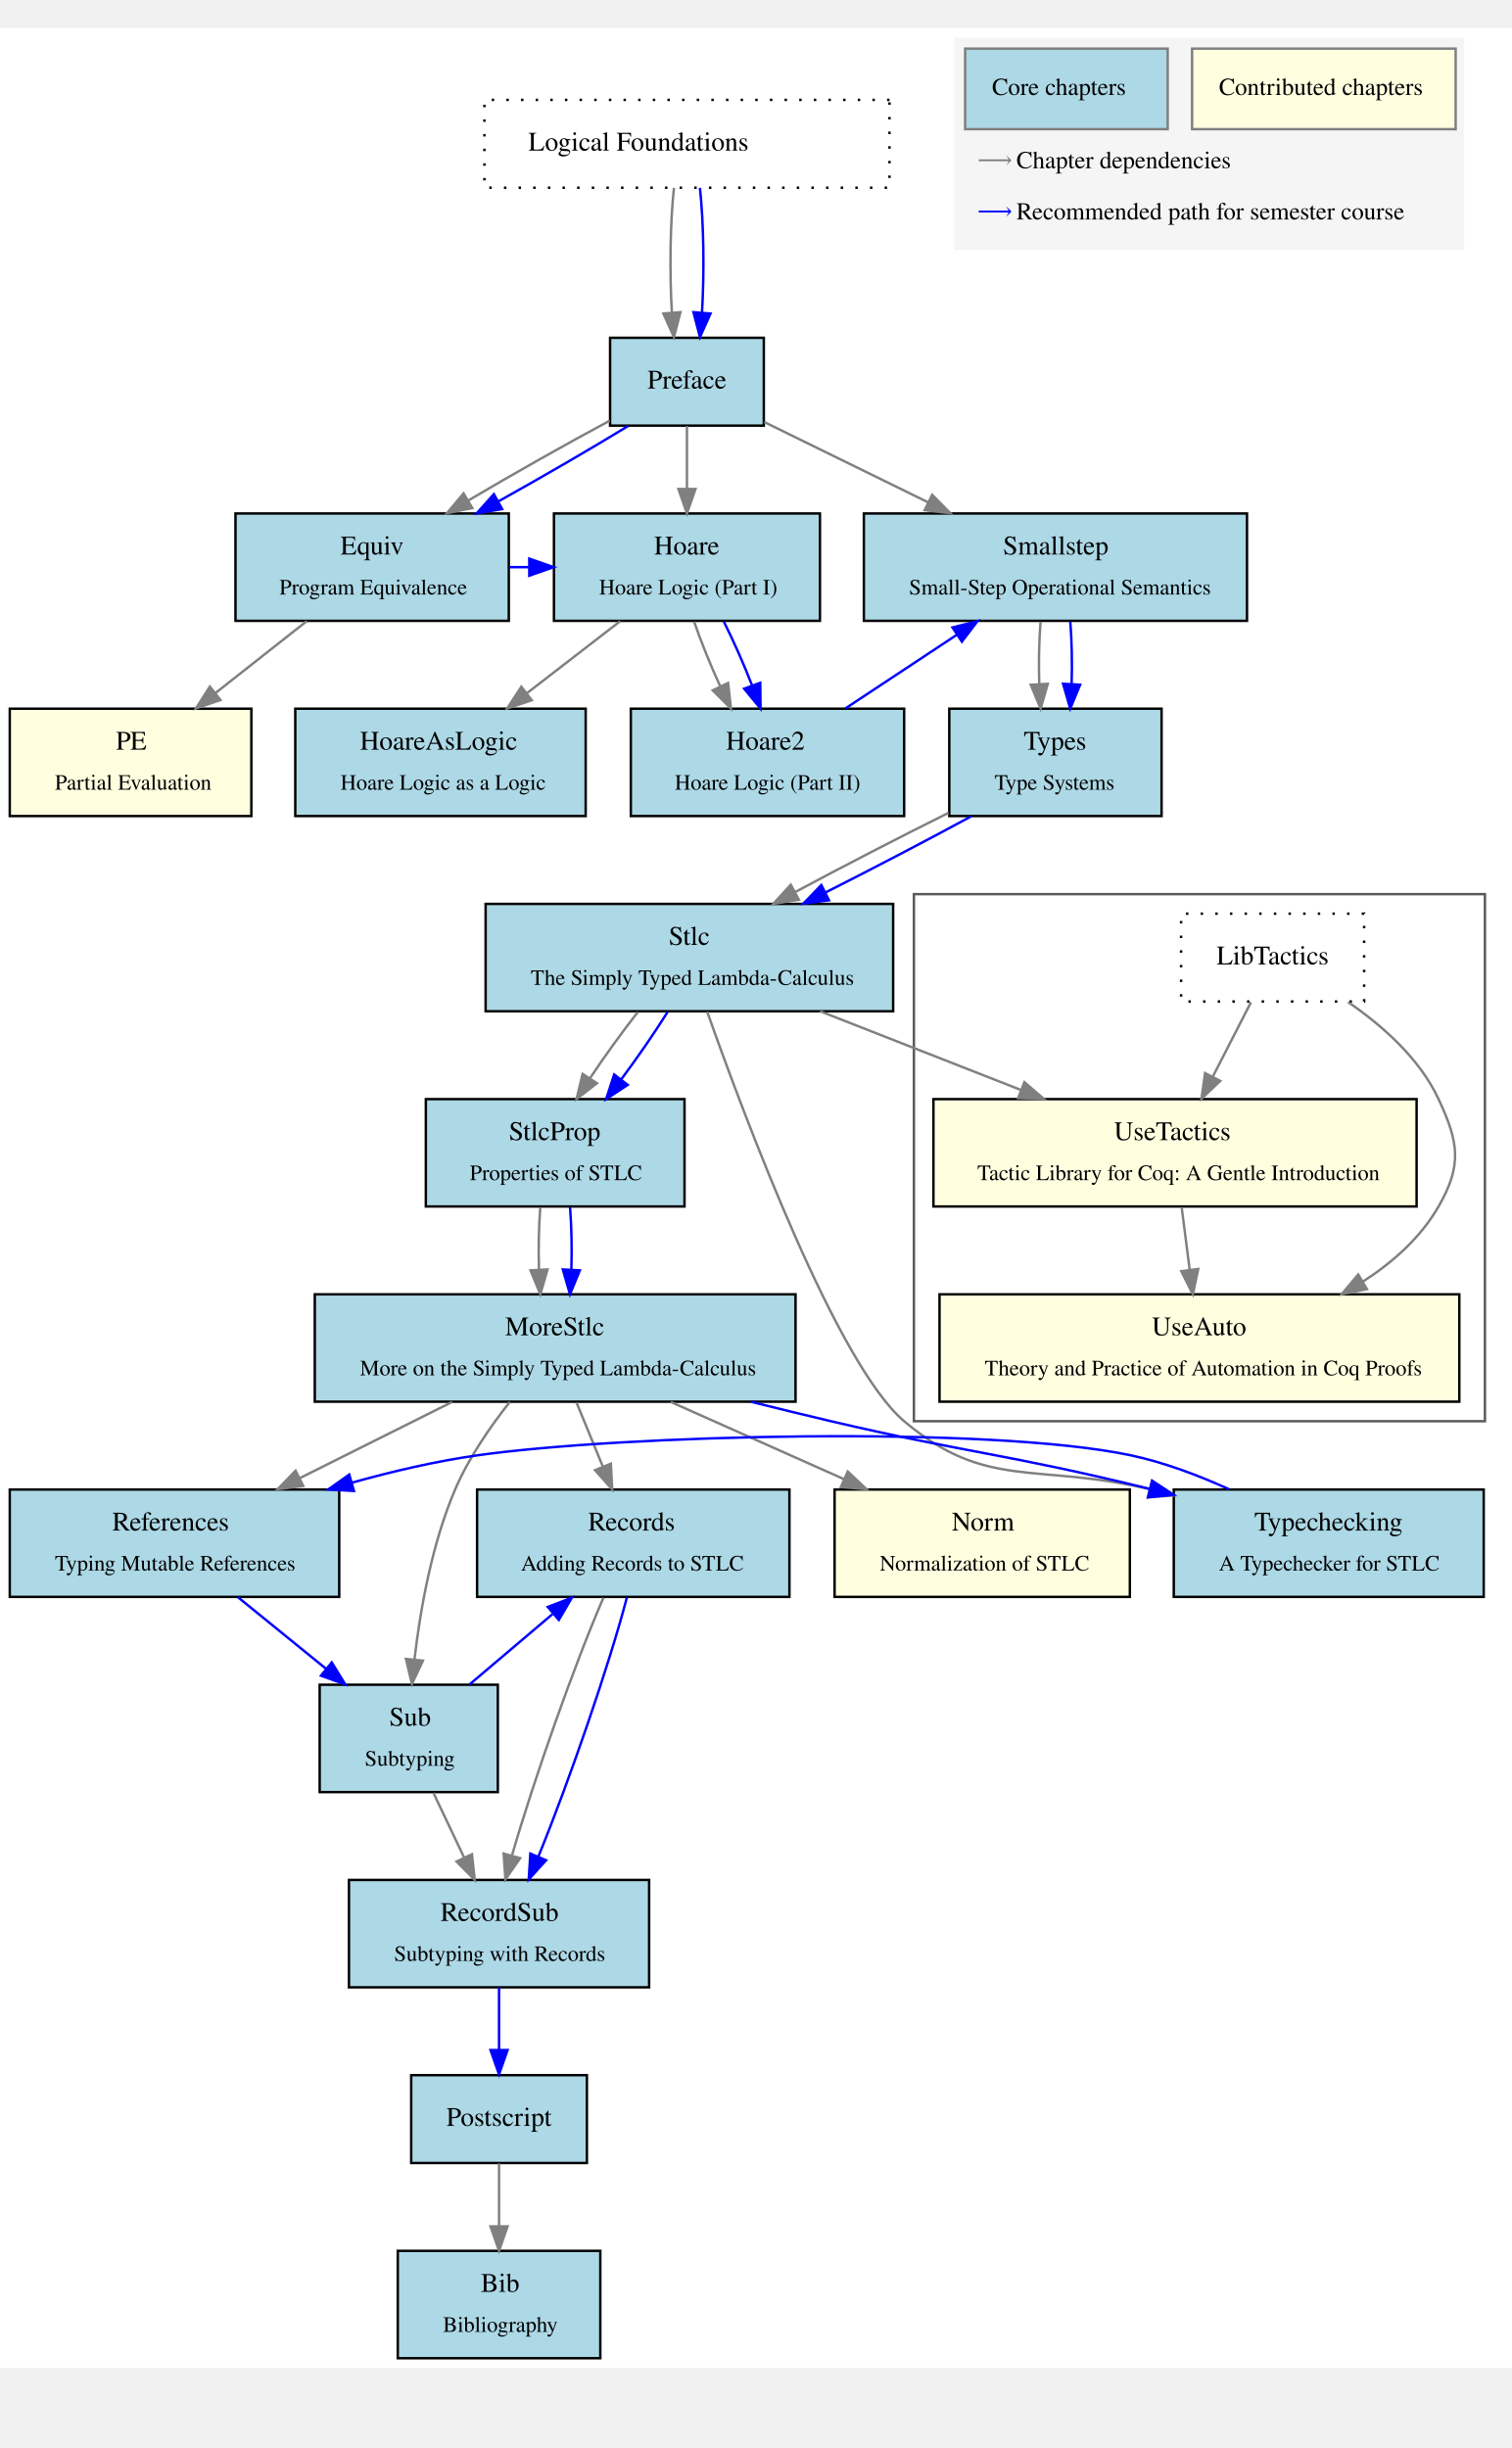
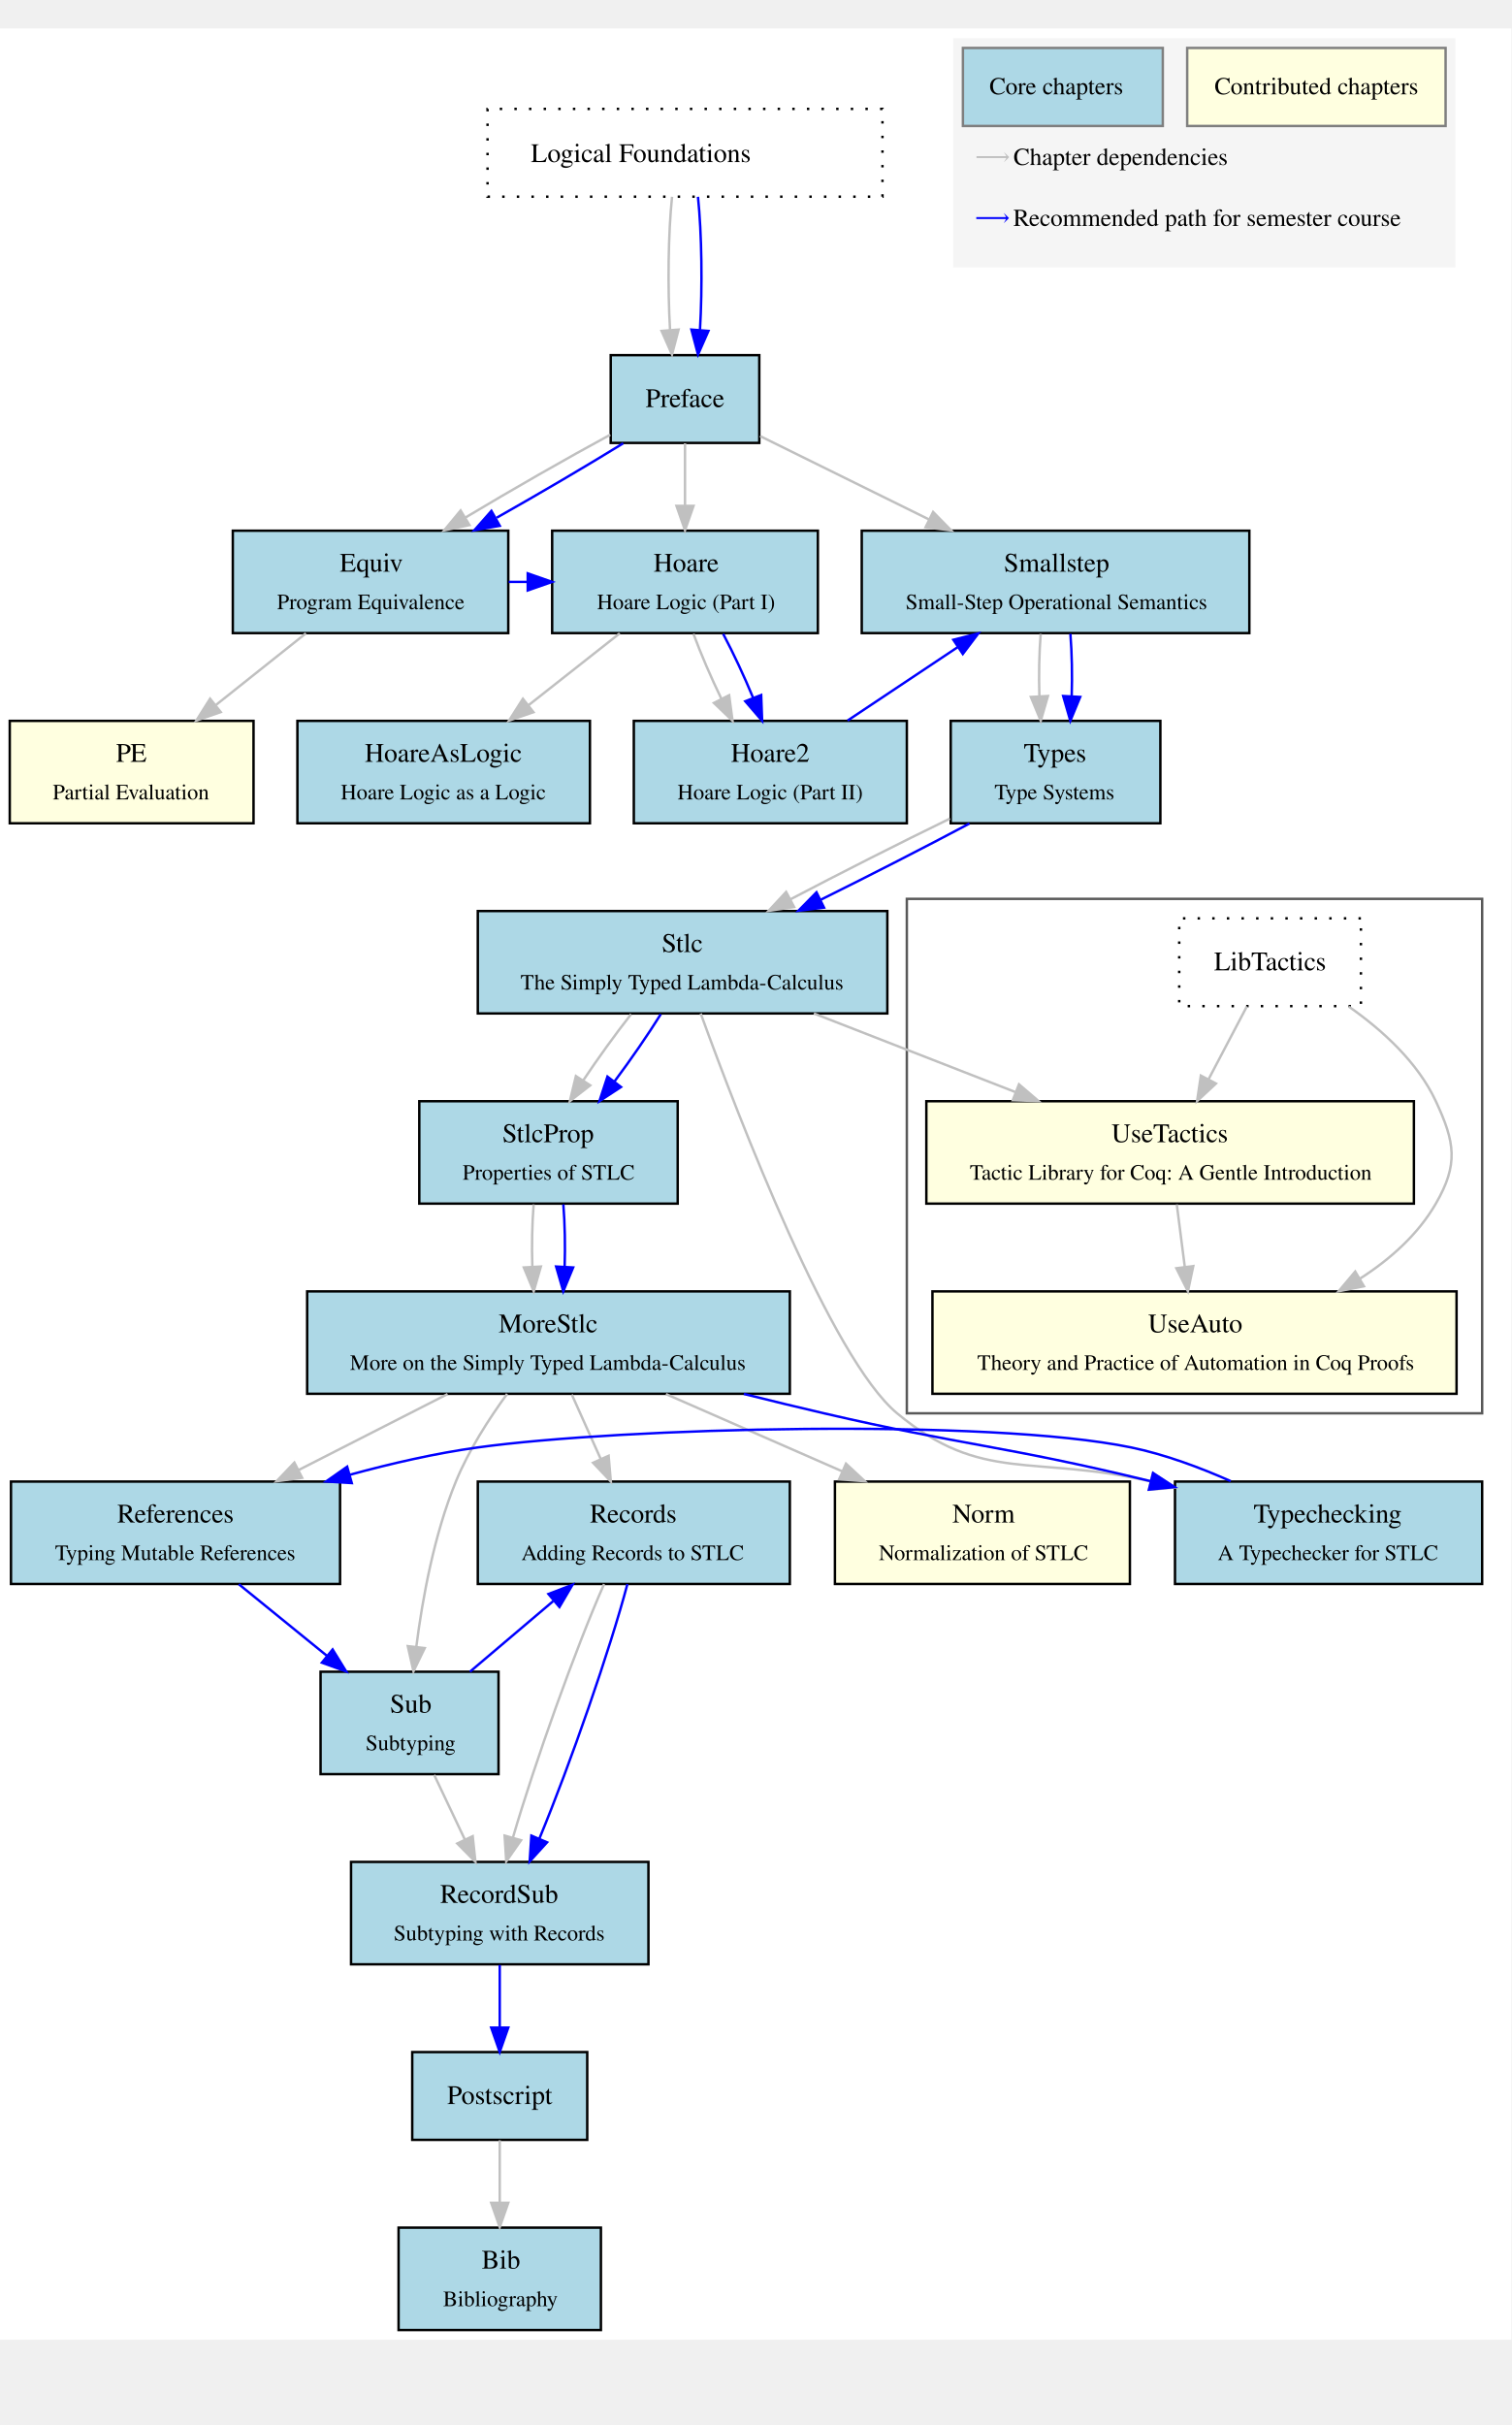
- <svg xmlns="http://www.w3.org/2000/svg" xmlns:xlink="http://www.w3.org/1999/xlink" width="576pt" height="933pt" viewBox="0.00 21.60 576.00 911.82">
-   <g id="graph0" class="graph deps" transform="scale(0.93 0.93) rotate(0) translate(4 978.27)">
-     <polygon fill="white" stroke="transparent" points="-4,4 -4,-955 616.5,-955 616.5,4 -4,4" />
+ <svg xmlns="http://www.w3.org/2000/svg" xmlns:xlink="http://www.w3.org/1999/xlink" width="576pt" height="924pt" viewBox="0.00 21.60 576.00 902.32">
+   <g id="graph0" class="graph deps" transform="scale(.929 .929) rotate(0) translate(4 967.25)">
+     <polygon fill="#ffffff" stroke="transparent" points="-4,4 -4,-944 616,-944 616,4 -4,4" />
    <g id="clust1" class="cluster deps">
-       <polygon fill="none" stroke="#595959" points="370.5,-384 370.5,-600 604.5,-600 604.5,-384 370.5,-384" />
+       <polygon fill="none" stroke="#595959" points="368,-376 368,-587 604,-587 604,-376 368,-376" />
    </g>
    <g id="node1" class="node">
      <g id="a_node1">
        <a xlink:title="Go to chapter" target="_top">
-           <polygon fill="none" stroke="black" stroke-dasharray="1,5" points="360.5,-925.5 194.5,-925.5 194.5,-889.5 360.5,-889.5 360.5,-925.5" />
-           <text text-anchor="start" x="212.5" y="-904.7" font-family="Times,serif" font-size="11.00">     Logical Foundations        </text>
+           <polygon fill="none" stroke="#000000" stroke-dasharray="1,5" points="358,-911 196,-911 196,-875 358,-875 358,-911" />
+           <text text-anchor="start" x="213.755" y="-889.2" font-family="Times,serif" font-size="11.00" fill="#000000">     Logical Foundations        </text>
        </a>
      </g>
    </g>
    <g id="node3" class="node">
      <g id="a_node3">
        <a xlink:href="Preface.html" xlink:title="Go to chapter" target="_top">
-           <polygon fill="lightblue" stroke="black" points="309,-828 246,-828 246,-792 309,-792 309,-828" />
-           <text text-anchor="middle" x="277.5" y="-807.2" font-family="Times,serif" font-size="11.00">Preface</text>
+           <polygon fill="#add8e6" stroke="#000000" points="307.473,-810 246.527,-810 246.527,-774 307.473,-774 307.473,-810" />
+           <text text-anchor="middle" x="277" y="-788.7" font-family="Times,serif" font-size="11.00" fill="#000000">Preface</text>
        </a>
      </g>
    </g>
    <g id="edge22" class="edge">
-       <path fill="none" stroke="gray" d="M272.18,-889.43C270.62,-875.26 270.34,-854.83 271.33,-838.38" />
-       <polygon fill="gray" stroke="gray" points="274.83,-838.5 272.17,-828.25 267.85,-837.93 274.83,-838.5" />
+       <path fill="none" stroke="#c0c0c0" d="M271.684,-874.943C270.106,-859.813 269.83,-837.945 270.857,-820.461" />
+       <polygon fill="#c0c0c0" stroke="#c0c0c0" points="274.366,-820.486 271.665,-810.241 267.388,-819.934 274.366,-820.486" />
    </g>
    <g id="edge24" class="edge">
-       <path fill="none" stroke="blue" d="M282.82,-889.43C284.38,-875.26 284.66,-854.83 283.67,-838.38" />
-       <polygon fill="blue" stroke="blue" points="287.15,-837.93 282.83,-828.25 280.17,-838.5 287.15,-837.93" />
+       <path fill="none" stroke="#0000ff" d="M282.316,-874.943C283.894,-859.813 284.17,-837.945 283.143,-820.461" />
+       <polygon fill="#0000ff" stroke="#0000ff" points="286.612,-819.934 282.335,-810.241 279.634,-820.486 286.612,-819.934" />
    </g>
    <g id="node2" class="node">
      <g id="a_node2">
        <a xlink:title="Go to chapter" target="_top">
-           <polygon fill="WhiteSmoke" stroke="transparent" points="596,-951 387,-951 387,-864 596,-864 596,-951" />
-           <polygon fill="lightblue" stroke="transparent" points="391.5,-913.5 391.5,-946.5 474.5,-946.5 474.5,-913.5 391.5,-913.5" />
-           <polygon fill="none" stroke="#7f7f7f" points="391.5,-913.5 391.5,-946.5 474.5,-946.5 474.5,-913.5 391.5,-913.5" />
-           <text text-anchor="start" x="402.5" y="-927.5" font-family="Times,serif" font-size="10.00"> Core chapters </text>
-           <polygon fill="lightyellow" stroke="transparent" points="484.5,-913.5 484.5,-946.5 592.5,-946.5 592.5,-913.5 484.5,-913.5" />
-           <polygon fill="none" stroke="#7f7f7f" points="484.5,-913.5 484.5,-946.5 592.5,-946.5 592.5,-913.5 484.5,-913.5" />
-           <text text-anchor="start" x="495.5" y="-927.5" font-family="Times,serif" font-size="10.00">Contributed chapters</text>
-           <text text-anchor="start" x="396.5" y="-897.5" font-family="Times,serif" font-size="10.00" fill="gray">⟶</text>
-           <text text-anchor="start" x="412.5" y="-897.5" font-family="Times,serif" font-size="10.00">     Chapter dependencies</text>
-           <text text-anchor="start" x="396.5" y="-876.5" font-family="Times,serif" font-size="10.00" fill="blue">⟶</text>
-           <text text-anchor="start" x="412.5" y="-876.5" font-family="Times,serif" font-size="10.00">     Recommended path for semester course</text>
+           <polygon fill="#f5f5f5" stroke="transparent" points="593,-940 387,-940 387,-846 593,-846 593,-940" />
+           <polygon fill="#add8e6" stroke="transparent" points="391,-904 391,-936 473,-936 473,-904 391,-904" />
+           <polygon fill="none" stroke="#7f7f7f" points="391,-904 391,-936 473,-936 473,-904 391,-904" />
+           <text text-anchor="start" x="401.873" y="-917" font-family="Times,serif" font-size="10.00" fill="#000000"> Core chapters </text>
+           <polygon fill="#ffffe0" stroke="transparent" points="483,-904 483,-936 589,-936 589,-904 483,-904" />
+           <polygon fill="none" stroke="#7f7f7f" points="483,-904 483,-936 589,-936 589,-904 483,-904" />
+           <text text-anchor="start" x="494.206" y="-917" font-family="Times,serif" font-size="10.00" fill="#000000">Contributed chapters</text>
+           <text text-anchor="start" x="396" y="-888" font-family="Times,serif" font-size="10.00" fill="#c0c0c0">⟶</text>
+           <text text-anchor="start" x="411.74" y="-888" font-family="Times,serif" font-size="10.00" fill="#000000">     Chapter dependencies</text>
+           <text text-anchor="start" x="395.909" y="-863" font-family="Times,serif" font-size="10.00" fill="#0000ff">⟶</text>
+           <text text-anchor="start" x="411.649" y="-863" font-family="Times,serif" font-size="10.00" fill="#000000">     Recommended path for semester course</text>
        </a>
      </g>
    </g>
    <g id="node6" class="node">
      <g id="a_node6">
        <a xlink:href="Equiv.html" xlink:title="Go to chapter" target="_top">
-           <polygon fill="lightblue" stroke="black" points="204.5,-756 92.5,-756 92.5,-712 204.5,-712 204.5,-756" />
-           <text text-anchor="start" x="135.5" y="-739.2" font-family="Times,serif" font-size="11.00">Equiv</text>
-           <text text-anchor="start" x="110.5" y="-722.8" font-family="Times,serif" font-size="9.00">Program Equivalence</text>
+           <polygon fill="#add8e6" stroke="#000000" points="204.5,-738 91.5,-738 91.5,-696 204.5,-696 204.5,-738" />
+           <text text-anchor="start" x="135.362" y="-721.2" font-family="Times,serif" font-size="11.00" fill="#000000">Equiv</text>
+           <text text-anchor="start" x="109.639" y="-705.8" font-family="Times,serif" font-size="9.00" fill="#000000">Program Equivalence</text>
        </a>
      </g>
    </g>
    <g id="edge20" class="edge">
-       <path fill="none" stroke="gray" d="M245.85,-794.02C228.35,-784.66 206.56,-772.34 187.98,-761.38" />
-       <polygon fill="gray" stroke="gray" points="189.54,-758.23 179.16,-756.12 185.96,-764.24 189.54,-758.23" />
+       <path fill="none" stroke="#c0c0c0" d="M246.34,-777.361C228.52,-767.719 205.995,-754.817 186.954,-743.416" />
+       <polygon fill="#c0c0c0" stroke="#c0c0c0" points="188.573,-740.304 178.203,-738.131 184.954,-746.297 188.573,-740.304" />
    </g>
    <g id="edge25" class="edge">
-       <path fill="none" stroke="blue" d="M253.38,-791.84C238.36,-782.66 218.57,-771.18 200.2,-760.94" />
-       <polygon fill="blue" stroke="blue" points="201.77,-757.81 191.32,-756.03 198.38,-763.94 201.77,-757.81" />
+       <path fill="none" stroke="#0000ff" d="M251.651,-773.845C236.81,-764.689 217.618,-753.415 199.761,-743.328" />
+       <polygon fill="#0000ff" stroke="#0000ff" points="201.008,-740.015 190.574,-738.179 197.586,-746.121 201.008,-740.015" />
    </g>
    <g id="node7" class="node">
      <g id="a_node7">
        <a xlink:href="Hoare.html" xlink:title="Go to chapter" target="_top">
-           <polygon fill="lightblue" stroke="black" points="332,-756 223,-756 223,-712 332,-712 332,-756" />
-           <text text-anchor="start" x="264" y="-739.2" font-family="Times,serif" font-size="11.00">Hoare</text>
-           <text text-anchor="start" x="241.5" y="-722.8" font-family="Times,serif" font-size="9.00">Hoare Logic (Part I)</text>
+           <polygon fill="#add8e6" stroke="#000000" points="331.5,-738 222.5,-738 222.5,-696 331.5,-696 331.5,-738" />
+           <text text-anchor="start" x="264.064" y="-721.2" font-family="Times,serif" font-size="11.00" fill="#000000">Hoare</text>
+           <text text-anchor="start" x="240.891" y="-705.8" font-family="Times,serif" font-size="9.00" fill="#000000">Hoare Logic (Part I)</text>
        </a>
      </g>
    </g>
    <g id="edge21" class="edge">
-       <path fill="none" stroke="gray" d="M277.5,-791.84C277.5,-784.16 277.5,-774.88 277.5,-766.05" />
-       <polygon fill="gray" stroke="gray" points="281,-766.03 277.5,-756.03 274,-766.03 281,-766.03" />
+       <path fill="none" stroke="#c0c0c0" d="M277,-773.845C277,-766.201 277,-757.081 277,-748.408" />
+       <polygon fill="#c0c0c0" stroke="#c0c0c0" points="280.5,-748.179 277,-738.179 273.5,-748.179 280.5,-748.179" />
    </g>
    <g id="node10" class="node">
      <g id="a_node10">
        <a xlink:href="Smallstep.html" xlink:title="Go to chapter" target="_top">
-           <polygon fill="lightblue" stroke="black" points="507,-756 350,-756 350,-712 507,-712 507,-756" />
-           <text text-anchor="start" x="407" y="-739.2" font-family="Times,serif" font-size="11.00">Smallstep</text>
-           <text text-anchor="start" x="368.5" y="-722.8" font-family="Times,serif" font-size="9.00">Small-Step Operational Semantics</text>
+           <polygon fill="#add8e6" stroke="#000000" points="508.5,-738 349.5,-738 349.5,-696 508.5,-696 508.5,-738" />
+           <text text-anchor="start" x="407.806" y="-721.2" font-family="Times,serif" font-size="11.00" fill="#000000">Smallstep</text>
+           <text text-anchor="start" x="367.513" y="-705.8" font-family="Times,serif" font-size="9.00" fill="#000000">Small-Step Operational Semantics</text>
        </a>
      </g>
    </g>
    <g id="edge19" class="edge">
-       <path fill="none" stroke="gray" d="M309.15,-793.49C328.61,-783.95 354.02,-771.5 376.38,-760.54" />
-       <polygon fill="gray" stroke="gray" points="377.99,-763.65 385.43,-756.11 374.91,-757.36 377.99,-763.65" />
+       <path fill="none" stroke="#c0c0c0" d="M307.76,-776.823C327.671,-766.998 354.096,-753.959 377.193,-742.563" />
+       <polygon fill="#c0c0c0" stroke="#c0c0c0" points="378.773,-745.686 386.192,-738.122 375.675,-739.409 378.773,-745.686" />
    </g>
    <g id="node4" class="node">
      <g id="a_node4">
        <a xlink:href="Postscript.html" xlink:title="Go to chapter" target="_top">
-           <polygon fill="lightblue" stroke="black" points="236.5,-116 164.5,-116 164.5,-80 236.5,-80 236.5,-116" />
-           <text text-anchor="middle" x="200.5" y="-95.2" font-family="Times,serif" font-size="11.00">Postscript</text>
+           <polygon fill="#add8e6" stroke="#000000" points="236.894,-114 165.106,-114 165.106,-78 236.894,-78 236.894,-114" />
+           <text text-anchor="middle" x="201" y="-92.7" font-family="Times,serif" font-size="11.00" fill="#000000">Postscript</text>
        </a>
      </g>
    </g>
    <g id="node5" class="node">
      <g id="a_node5">
        <a xlink:href="Bib.html" xlink:title="Go to chapter" target="_top">
-           <polygon fill="lightblue" stroke="black" points="242,-44 159,-44 159,0 242,0 242,-44" />
-           <text text-anchor="start" x="193" y="-27.2" font-family="Times,serif" font-size="11.00">Bib</text>
-           <text text-anchor="start" x="177.5" y="-10.8" font-family="Times,serif" font-size="9.00">Bibliography</text>
+           <polygon fill="#add8e6" stroke="#000000" points="242.5,-42 159.5,-42 159.5,0 242.5,0 242.5,-42" />
+           <text text-anchor="start" x="193.554" y="-25.2" font-family="Times,serif" font-size="11.00" fill="#000000">Bib</text>
+           <text text-anchor="start" x="177.752" y="-9.8" font-family="Times,serif" font-size="9.00" fill="#000000">Bibliography</text>
        </a>
      </g>
    </g>
    <g id="edge23" class="edge">
-       <path fill="none" stroke="gray" d="M200.5,-79.84C200.5,-72.16 200.5,-62.88 200.5,-54.05" />
-       <polygon fill="gray" stroke="gray" points="204,-54.03 200.5,-44.03 197,-54.03 204,-54.03" />
+       <path fill="none" stroke="#c0c0c0" d="M201,-77.845C201,-70.201 201,-61.081 201,-52.407" />
+       <polygon fill="#c0c0c0" stroke="#c0c0c0" points="204.5,-52.179 201,-42.179 197.5,-52.179 204.5,-52.179" />
    </g>
    <g id="edge26" class="edge">
-       <path fill="none" stroke="blue" d="M204.69,-734C207.34,-734 209.99,-734 212.65,-734" />
-       <polygon fill="blue" stroke="blue" points="212.89,-737.5 222.89,-734 212.89,-730.5 212.89,-737.5" />
+       <path fill="none" stroke="#0000ff" d="M204.69,-717C207.285,-717 209.88,-717 212.475,-717" />
+       <polygon fill="#0000ff" stroke="#0000ff" points="212.485,-720.5 222.485,-717 212.485,-713.5 212.485,-720.5" />
    </g>
    <g id="node20" class="node">
      <g id="a_node20">
        <a xlink:href="PE.html" xlink:title="Go to chapter" target="_top">
-           <polygon fill="lightyellow" stroke="black" points="99,-676 0,-676 0,-632 99,-632 99,-676" />
-           <text text-anchor="start" x="43.5" y="-659.2" font-family="Times,serif" font-size="11.00">PE</text>
-           <text text-anchor="start" x="18.5" y="-642.8" font-family="Times,serif" font-size="9.00">Partial Evaluation</text>
+           <polygon fill="#ffffe0" stroke="#000000" points="100,-660 0,-660 0,-618 100,-618 100,-660" />
+           <text text-anchor="start" x="43.581" y="-643.2" font-family="Times,serif" font-size="11.00" fill="#000000">PE</text>
+           <text text-anchor="start" x="17.634" y="-627.8" font-family="Times,serif" font-size="9.00" fill="#000000">Partial Evaluation</text>
        </a>
      </g>
    </g>
    <g id="edge18" class="edge">
-       <path fill="none" stroke="gray" d="M121.71,-711.89C110.15,-702.79 96.49,-692.02 84.17,-682.32" />
-       <polygon fill="gray" stroke="gray" points="86.33,-679.56 76.31,-676.12 82,-685.06 86.33,-679.56" />
+       <path fill="none" stroke="#c0c0c0" d="M121.48,-695.892C110.15,-686.874 96.772,-676.227 84.673,-666.597" />
+       <polygon fill="#c0c0c0" stroke="#c0c0c0" points="86.545,-663.614 76.541,-660.125 82.186,-669.091 86.545,-663.614" />
    </g>
    <g id="node8" class="node">
      <g id="a_node8">
        <a xlink:href="Hoare2.html" xlink:title="Go to chapter" target="_top">
-           <polygon fill="lightblue" stroke="black" points="366.5,-676 254.5,-676 254.5,-632 366.5,-632 366.5,-676" />
-           <text text-anchor="start" x="293.5" y="-659.2" font-family="Times,serif" font-size="11.00">Hoare2</text>
-           <text text-anchor="start" x="272.5" y="-642.8" font-family="Times,serif" font-size="9.00">Hoare Logic (Part II)</text>
+           <polygon fill="#add8e6" stroke="#000000" points="368,-660 256,-660 256,-618 368,-618 368,-660" />
+           <text text-anchor="start" x="295.814" y="-643.2" font-family="Times,serif" font-size="11.00" fill="#000000">Hoare2</text>
+           <text text-anchor="start" x="273.893" y="-627.8" font-family="Times,serif" font-size="9.00" fill="#000000">Hoare Logic (Part II)</text>
        </a>
      </g>
    </g>
    <g id="edge1" class="edge">
-       <path fill="none" stroke="gray" d="M280.43,-711.69C283.22,-703.54 287.05,-694.08 291.1,-685.26" />
-       <polygon fill="gray" stroke="gray" points="294.37,-686.55 295.54,-676.02 288.06,-683.52 294.37,-686.55" />
+       <path fill="none" stroke="#c0c0c0" d="M280.473,-695.686C283.51,-687.451 287.639,-677.88 291.963,-668.975" />
+       <polygon fill="#c0c0c0" stroke="#c0c0c0" points="295.104,-670.52 296.502,-660.018 288.86,-667.356 295.104,-670.52" />
    </g>
    <g id="edge27" class="edge">
-       <path fill="none" stroke="blue" d="M292.61,-711.69C296.66,-703.62 300.79,-694.28 304.19,-685.54" />
-       <polygon fill="blue" stroke="blue" points="307.52,-686.61 307.67,-676.02 300.95,-684.2 307.52,-686.61" />
+       <path fill="none" stroke="#0000ff" d="M292.655,-695.686C296.917,-687.624 301.28,-678.283 304.904,-669.538" />
+       <polygon fill="#0000ff" stroke="#0000ff" points="308.245,-670.606 308.636,-660.018 301.727,-668.051 308.245,-670.606" />
    </g>
    <g id="node9" class="node">
      <g id="a_node9">
        <a xlink:href="HoareAsLogic.html" xlink:title="Go to chapter" target="_top">
-           <polygon fill="lightblue" stroke="black" points="236,-676 117,-676 117,-632 236,-632 236,-676" />
-           <text text-anchor="start" x="143.5" y="-659.2" font-family="Times,serif" font-size="11.00">HoareAsLogic</text>
-           <text text-anchor="start" x="135.5" y="-642.8" font-family="Times,serif" font-size="9.00">Hoare Logic as a Logic</text>
+           <polygon fill="#add8e6" stroke="#000000" points="238,-660 118,-660 118,-618 238,-618 238,-660" />
+           <text text-anchor="start" x="145.623" y="-643.2" font-family="Times,serif" font-size="11.00" fill="#000000">HoareAsLogic</text>
+           <text text-anchor="start" x="135.769" y="-627.8" font-family="Times,serif" font-size="9.00" fill="#000000">Hoare Logic as a Logic</text>
        </a>
      </g>
    </g>
    <g id="edge7" class="edge">
-       <path fill="none" stroke="gray" d="M250.17,-711.89C238.38,-702.79 224.44,-692.02 211.88,-682.32" />
-       <polygon fill="gray" stroke="gray" points="213.91,-679.47 203.85,-676.12 209.63,-685.01 213.91,-679.47" />
+       <path fill="none" stroke="#c0c0c0" d="M250.209,-695.892C238.653,-686.788 224.99,-676.022 212.674,-666.319" />
+       <polygon fill="#c0c0c0" stroke="#c0c0c0" points="214.833,-663.564 204.812,-660.125 210.501,-669.063 214.833,-663.564" />
    </g>
    <g id="edge28" class="edge">
-       <path fill="none" stroke="blue" d="M342.46,-676.12C356.5,-685.4 373.14,-696.41 388.03,-706.25" />
-       <polygon fill="blue" stroke="blue" points="386.3,-709.3 396.57,-711.89 390.16,-703.46 386.3,-709.3" />
+       <path fill="none" stroke="#0000ff" d="M343.687,-660.125C357.607,-669.405 374.112,-680.408 388.878,-690.252" />
+       <polygon fill="#0000ff" stroke="#0000ff" points="387.076,-693.257 397.338,-695.892 390.959,-687.433 387.076,-693.257" />
    </g>
    <g id="node11" class="node">
      <g id="a_node11">
        <a xlink:href="Types.html" xlink:title="Go to chapter" target="_top">
-           <polygon fill="lightblue" stroke="black" points="472,-676 385,-676 385,-632 472,-632 472,-676" />
-           <text text-anchor="start" x="415.5" y="-659.2" font-family="Times,serif" font-size="11.00">Types</text>
-           <text text-anchor="start" x="403.5" y="-642.8" font-family="Times,serif" font-size="9.00">Type Systems</text>
+           <polygon fill="#add8e6" stroke="#000000" points="472,-660 386,-660 386,-618 472,-618 472,-660" />
+           <text text-anchor="start" x="415.943" y="-643.2" font-family="Times,serif" font-size="11.00" fill="#000000">Types</text>
+           <text text-anchor="start" x="403.94" y="-627.8" font-family="Times,serif" font-size="9.00" fill="#000000">Type Systems</text>
        </a>
      </g>
    </g>
    <g id="edge2" class="edge">
-       <path fill="none" stroke="gray" d="M422.41,-711.69C421.78,-703.8 421.6,-694.68 421.87,-686.1" />
-       <polygon fill="gray" stroke="gray" points="425.37,-686.2 422.43,-676.02 418.39,-685.81 425.37,-686.2" />
+       <path fill="none" stroke="#c0c0c0" d="M422.909,-695.686C422.279,-687.798 422.101,-678.684 422.375,-670.103" />
+       <polygon fill="#c0c0c0" stroke="#c0c0c0" points="425.875,-670.196 422.933,-660.018 418.885,-669.809 425.875,-670.196" />
    </g>
    <g id="edge29" class="edge">
-       <path fill="none" stroke="blue" d="M434.59,-711.69C435.22,-703.8 435.4,-694.68 435.13,-686.1" />
-       <polygon fill="blue" stroke="blue" points="438.61,-685.81 434.57,-676.02 431.63,-686.2 438.61,-685.81" />
+       <path fill="none" stroke="#0000ff" d="M435.091,-695.686C435.721,-687.798 435.899,-678.684 435.625,-670.103" />
+       <polygon fill="#0000ff" stroke="#0000ff" points="439.115,-669.809 435.067,-660.018 432.125,-670.196 439.115,-669.809" />
    </g>
    <g id="node12" class="node">
      <g id="a_node12">
        <a xlink:href="Stlc.html" xlink:title="Go to chapter" target="_top">
-           <polygon fill="lightblue" stroke="black" points="362,-596 195,-596 195,-552 362,-552 362,-596" />
-           <text text-anchor="start" x="270" y="-579.2" font-family="Times,serif" font-size="11.00">Stlc</text>
-           <text text-anchor="start" x="213.5" y="-562.8" font-family="Times,serif" font-size="9.00">The Simply Typed Lambda-Calculus</text>
+           <polygon fill="#add8e6" stroke="#000000" points="360,-582 192,-582 192,-540 360,-540 360,-582" />
+           <text text-anchor="start" x="267.444" y="-565.2" font-family="Times,serif" font-size="11.00" fill="#000000">Stlc</text>
+           <text text-anchor="start" x="209.533" y="-549.8" font-family="Times,serif" font-size="9.00" fill="#000000">The Simply Typed Lambda-Calculus</text>
        </a>
      </g>
    </g>
    <g id="edge3" class="edge">
-       <path fill="none" stroke="gray" d="M384.7,-633.32C364.84,-623.45 341.49,-611.39 321.71,-600.79" />
-       <polygon fill="gray" stroke="gray" points="323.36,-597.71 312.9,-596.04 320.04,-603.87 323.36,-597.71" />
+       <path fill="none" stroke="#c0c0c0" d="M385.675,-619.919C365.164,-609.94 340.759,-597.583 320.149,-586.766" />
+       <polygon fill="#c0c0c0" stroke="#c0c0c0" points="321.751,-583.654 311.274,-582.078 318.481,-589.844 321.751,-583.654" />
    </g>
    <g id="edge30" class="edge">
-       <path fill="none" stroke="blue" d="M393.98,-631.89C376.25,-622.27 354.28,-610.79 334.25,-600.67" />
-       <polygon fill="blue" stroke="blue" points="335.71,-597.48 325.2,-596.12 332.57,-603.74 335.71,-597.48" />
+       <path fill="none" stroke="#0000ff" d="M393.67,-617.892C375.572,-608.267 353.156,-596.786 332.733,-586.667" />
+       <polygon fill="#0000ff" stroke="#0000ff" points="334.03,-583.404 323.513,-582.125 330.937,-589.684 334.03,-583.404" />
    </g>
    <g id="node13" class="node">
      <g id="a_node13">
        <a xlink:href="StlcProp.html" xlink:title="Go to chapter" target="_top">
-           <polygon fill="lightblue" stroke="black" points="276.5,-516 170.5,-516 170.5,-472 276.5,-472 276.5,-516" />
-           <text text-anchor="start" x="204.5" y="-499.2" font-family="Times,serif" font-size="11.00">StlcProp</text>
-           <text text-anchor="start" x="188.5" y="-482.8" font-family="Times,serif" font-size="9.00">Properties of STLC</text>
+           <polygon fill="#add8e6" stroke="#000000" points="274,-504 168,-504 168,-462 274,-462 274,-504" />
+           <text text-anchor="start" x="202.054" y="-487.2" font-family="Times,serif" font-size="11.00" fill="#000000">StlcProp</text>
+           <text text-anchor="start" x="185.754" y="-471.8" font-family="Times,serif" font-size="9.00" fill="#000000">Properties of STLC</text>
        </a>
      </g>
    </g>
    <g id="edge4" class="edge">
-       <path fill="none" stroke="gray" d="M257.38,-551.69C250.85,-543.36 243.86,-533.68 237.86,-524.69" />
-       <polygon fill="gray" stroke="gray" points="240.62,-522.52 232.25,-516.02 234.74,-526.32 240.62,-522.52" />
+       <path fill="none" stroke="#c0c0c0" d="M254.88,-539.686C248.347,-531.364 241.356,-521.679 235.362,-512.694" />
+       <polygon fill="#c0c0c0" stroke="#c0c0c0" points="238.122,-510.516 229.754,-504.018 232.243,-514.316 238.122,-510.516" />
    </g>
    <g id="edge31" class="edge">
-       <path fill="none" stroke="blue" d="M269.56,-551.69C264.25,-543.19 257.41,-533.27 250.6,-524.13" />
-       <polygon fill="blue" stroke="blue" points="253.24,-521.83 244.39,-516.02 247.68,-526.09 253.24,-521.83" />
+       <path fill="none" stroke="#0000ff" d="M267.062,-539.686C261.75,-531.191 254.913,-521.275 248.097,-512.133" />
+       <polygon fill="#0000ff" stroke="#0000ff" points="250.744,-509.833 241.887,-504.018 245.185,-514.087 250.744,-509.833" />
    </g>
    <g id="node15" class="node">
      <g id="a_node15">
        <a xlink:href="Typechecking.html" xlink:title="Go to chapter" target="_top">
-           <polygon fill="lightblue" stroke="black" points="604,-356 477,-356 477,-312 604,-312 604,-356" />
-           <text text-anchor="start" x="510" y="-339.2" font-family="Times,serif" font-size="11.00">Typechecking</text>
-           <text text-anchor="start" x="495.5" y="-322.8" font-family="Times,serif" font-size="9.00">A Typechecker for STLC</text>
+           <polygon fill="#add8e6" stroke="#000000" points="604,-348 478,-348 478,-306 604,-306 604,-348" />
+           <text text-anchor="start" x="510.232" y="-331.2" font-family="Times,serif" font-size="11.00" fill="#000000">Typechecking</text>
+           <text text-anchor="start" x="495.532" y="-315.8" font-family="Times,serif" font-size="9.00" fill="#000000">A Typechecker for STLC</text>
        </a>
      </g>
    </g>
    <g id="edge11" class="edge">
-       <path fill="none" stroke="gray" d="M285.79,-551.85C301.45,-507.54 339.13,-407.12 366.5,-384 400.17,-355.56 420.6,-367.09 467.23,-356.12" />
-       <polygon fill="gray" stroke="gray" points="468.11,-359.5 476.91,-353.61 466.35,-352.73 468.11,-359.5" />
+       <path fill="none" stroke="#c0c0c0" d="M283.455,-539.951C299.281,-496.373 336.995,-398.457 364,-376 398.814,-347.049 419.751,-359.184 467.82,-348.072" />
+       <polygon fill="#c0c0c0" stroke="#c0c0c0" points="468.985,-351.387 477.808,-345.521 467.252,-344.605 468.985,-351.387" />
    </g>
    <g id="node23" class="node">
      <g id="a_node23">
        <a xlink:href="UseTactics.html" xlink:title="Go to chapter" target="_top">
-           <polygon fill="lightyellow" stroke="black" points="576.5,-516 378.5,-516 378.5,-472 576.5,-472 576.5,-516" />
-           <text text-anchor="start" x="452.5" y="-499.2" font-family="Times,serif" font-size="11.00">UseTactics</text>
-           <text text-anchor="start" x="396.5" y="-482.8" font-family="Times,serif" font-size="9.00">Tactic Library for Coq: A Gentle Introduction</text>
+           <polygon fill="#ffffe0" stroke="#000000" points="576,-504 376,-504 376,-462 576,-462 576,-504" />
+           <text text-anchor="start" x="451.951" y="-487.2" font-family="Times,serif" font-size="11.00" fill="#000000">UseTactics</text>
+           <text text-anchor="start" x="393.833" y="-471.8" font-family="Times,serif" font-size="9.00" fill="#000000">Tactic Library for Coq: A Gentle Introduction</text>
        </a>
      </g>
    </g>
    <g id="edge17" class="edge">
-       <path fill="none" stroke="gray" d="M332.09,-551.99C357.41,-542.07 387.82,-530.15 414.27,-519.78" />
-       <polygon fill="gray" stroke="gray" points="415.78,-522.95 423.81,-516.04 413.23,-516.43 415.78,-522.95" />
+       <path fill="none" stroke="#c0c0c0" d="M329.859,-539.995C355.311,-530.069 385.87,-518.151 412.449,-507.785" />
+       <polygon fill="#c0c0c0" stroke="#c0c0c0" points="414,-510.937 422.044,-504.043 411.456,-504.415 414,-510.937" />
    </g>
    <g id="node14" class="node">
      <g id="a_node14">
        <a xlink:href="MoreStlc.html" xlink:title="Go to chapter" target="_top">
-           <polygon fill="lightblue" stroke="black" points="322,-436 125,-436 125,-392 322,-392 322,-436" />
-           <text text-anchor="start" x="203" y="-419.2" font-family="Times,serif" font-size="11.00">MoreStlc</text>
-           <text text-anchor="start" x="143.5" y="-402.8" font-family="Times,serif" font-size="9.00">More on the Simply Typed Lambda-Calculus</text>
+           <polygon fill="#add8e6" stroke="#000000" points="320,-426 122,-426 122,-384 320,-384 320,-426" />
+           <text text-anchor="start" x="200.531" y="-409.2" font-family="Times,serif" font-size="11.00" fill="#000000">MoreStlc</text>
+           <text text-anchor="start" x="139.534" y="-393.8" font-family="Times,serif" font-size="9.00" fill="#000000">More on the Simply Typed Lambda-Calculus</text>
        </a>
      </g>
    </g>
    <g id="edge5" class="edge">
-       <path fill="none" stroke="gray" d="M217.41,-471.69C216.78,-463.8 216.6,-454.68 216.87,-446.1" />
-       <polygon fill="gray" stroke="gray" points="220.37,-446.2 217.43,-436.02 213.39,-445.81 220.37,-446.2" />
+       <path fill="none" stroke="#c0c0c0" d="M214.909,-461.686C214.279,-453.798 214.101,-444.684 214.375,-436.103" />
+       <polygon fill="#c0c0c0" stroke="#c0c0c0" points="217.875,-436.196 214.933,-426.018 210.885,-435.809 217.875,-436.196" />
    </g>
    <g id="edge32" class="edge">
-       <path fill="none" stroke="blue" d="M229.59,-471.69C230.22,-463.8 230.4,-454.68 230.13,-446.1" />
-       <polygon fill="blue" stroke="blue" points="233.61,-445.81 229.57,-436.02 226.63,-446.2 233.61,-445.81" />
+       <path fill="none" stroke="#0000ff" d="M227.091,-461.686C227.721,-453.798 227.899,-444.684 227.625,-436.103" />
+       <polygon fill="#0000ff" stroke="#0000ff" points="231.115,-435.809 227.067,-426.018 224.125,-436.196 231.115,-435.809" />
    </g>
    <g id="edge33" class="edge">
-       <path fill="none" stroke="blue" d="M303.65,-391.99C314.67,-389.23 325.85,-386.49 336.5,-384 391.93,-371.02 408.66,-370.63 467.2,-356.24" />
-       <polygon fill="blue" stroke="blue" points="468.11,-359.62 476.97,-353.81 466.42,-352.83 468.11,-359.62" />
+       <path fill="none" stroke="#0000ff" d="M301.137,-383.941C312.158,-381.189 323.346,-378.471 334,-376 390.662,-362.861 407.818,-362.784 467.846,-348.193" />
+       <polygon fill="#0000ff" stroke="#0000ff" points="468.99,-351.516 477.861,-345.723 467.314,-344.72 468.99,-351.516" />
    </g>
    <g id="node16" class="node">
      <g id="a_node16">
        <a xlink:href="References.html" xlink:title="Go to chapter" target="_top">
-           <polygon fill="lightblue" stroke="black" points="135,-356 0,-356 0,-312 135,-312 135,-356" />
-           <text text-anchor="start" x="42" y="-339.2" font-family="Times,serif" font-size="11.00">References</text>
-           <text text-anchor="start" x="18.5" y="-322.8" font-family="Times,serif" font-size="9.00">Typing Mutable References</text>
+           <polygon fill="#add8e6" stroke="#000000" points="135.5,-348 .5,-348 .5,-306 135.5,-306 135.5,-348" />
+           <text text-anchor="start" x="44.072" y="-331.2" font-family="Times,serif" font-size="11.00" fill="#000000">References</text>
+           <text text-anchor="start" x="18.582" y="-315.8" font-family="Times,serif" font-size="9.00" fill="#000000">Typing Mutable References</text>
        </a>
      </g>
    </g>
    <g id="edge6" class="edge">
-       <path fill="none" stroke="gray" d="M181.28,-391.89C162.03,-382.27 139.07,-370.79 118.83,-360.67" />
-       <polygon fill="gray" stroke="gray" points="120.26,-357.47 109.75,-356.12 117.13,-363.73 120.26,-357.47" />
+       <path fill="none" stroke="#c0c0c0" d="M179.596,-383.892C160.717,-374.267 138.196,-362.786 118.347,-352.667" />
+       <polygon fill="#c0c0c0" stroke="#c0c0c0" points="119.936,-349.548 109.437,-348.125 116.757,-355.785 119.936,-349.548" />
    </g>
    <g id="node17" class="node">
      <g id="a_node17">
        <a xlink:href="Sub.html" xlink:title="Go to chapter" target="_top">
-           <polygon fill="lightblue" stroke="black" points="200,-276 127,-276 127,-232 200,-232 200,-276" />
-           <text text-anchor="start" x="155.5" y="-259.2" font-family="Times,serif" font-size="11.00">Sub</text>
-           <text text-anchor="start" x="145.5" y="-242.8" font-family="Times,serif" font-size="9.00">Subtyping</text>
+           <polygon fill="#add8e6" stroke="#000000" points="200.5,-270 127.5,-270 127.5,-228 200.5,-228 200.5,-270" />
+           <text text-anchor="start" x="155.941" y="-253.2" font-family="Times,serif" font-size="11.00" fill="#000000">Sub</text>
+           <text text-anchor="start" x="145.997" y="-237.8" font-family="Times,serif" font-size="9.00" fill="#000000">Subtyping</text>
        </a>
      </g>
    </g>
    <g id="edge10" class="edge">
-       <path fill="none" stroke="gray" d="M204.91,-391.9C196.85,-381.7 188.02,-368.89 182.5,-356 172.99,-333.79 168.22,-306.82 165.84,-286.34" />
-       <polygon fill="gray" stroke="gray" points="169.31,-285.87 164.8,-276.28 162.35,-286.59 169.31,-285.87" />
+       <path fill="none" stroke="#c0c0c0" d="M204.028,-383.958C196.523,-373.667 188.23,-360.767 183,-348 174.114,-326.31 169.326,-300.219 166.779,-280.268" />
+       <polygon fill="#c0c0c0" stroke="#c0c0c0" points="170.237,-279.699 165.613,-270.167 163.283,-280.502 170.237,-279.699" />
    </g>
    <g id="node18" class="node">
      <g id="a_node18">
        <a xlink:href="Records.html" xlink:title="Go to chapter" target="_top">
-           <polygon fill="lightblue" stroke="black" points="319.5,-356 191.5,-356 191.5,-312 319.5,-312 319.5,-356" />
-           <text text-anchor="start" x="237" y="-339.2" font-family="Times,serif" font-size="11.00">Records</text>
-           <text text-anchor="start" x="209.5" y="-322.8" font-family="Times,serif" font-size="9.00">Adding Records to STLC</text>
+           <polygon fill="#add8e6" stroke="#000000" points="320,-348 192,-348 192,-306 320,-306 320,-348" />
+           <text text-anchor="start" x="237.977" y="-331.2" font-family="Times,serif" font-size="11.00" fill="#000000">Records</text>
+           <text text-anchor="start" x="209.877" y="-315.8" font-family="Times,serif" font-size="9.00" fill="#000000">Adding Records to STLC</text>
        </a>
      </g>
    </g>
    <g id="edge8" class="edge">
-       <path fill="none" stroke="gray" d="M232.24,-391.69C235.55,-383.62 239.38,-374.28 242.97,-365.54" />
-       <polygon fill="gray" stroke="gray" points="246.32,-366.6 246.88,-356.02 239.84,-363.94 246.32,-366.6" />
+       <path fill="none" stroke="#c0c0c0" d="M230.564,-383.686C234.22,-375.537 238.463,-366.082 242.424,-357.256" />
+       <polygon fill="#c0c0c0" stroke="#c0c0c0" points="245.668,-358.575 246.569,-348.018 239.282,-355.709 245.668,-358.575" />
    </g>
    <g id="node21" class="node">
      <g id="a_node21">
        <a xlink:href="Norm.html" xlink:title="Go to chapter" target="_top">
-           <polygon fill="lightyellow" stroke="black" points="459,-356 338,-356 338,-312 459,-312 459,-356" />
-           <text text-anchor="start" x="386" y="-339.2" font-family="Times,serif" font-size="11.00">Norm</text>
-           <text text-anchor="start" x="356.5" y="-322.8" font-family="Times,serif" font-size="9.00">Normalization of STLC</text>
+           <polygon fill="#ffffe0" stroke="#000000" points="459.5,-348 338.5,-348 338.5,-306 459.5,-306 459.5,-348" />
+           <text text-anchor="start" x="386.668" y="-331.2" font-family="Times,serif" font-size="11.00" fill="#000000">Norm</text>
+           <text text-anchor="start" x="356.508" y="-315.8" font-family="Times,serif" font-size="9.00" fill="#000000">Normalization of STLC</text>
        </a>
      </g>
    </g>
    <g id="edge13" class="edge">
-       <path fill="none" stroke="gray" d="M270.86,-391.89C292.74,-382.14 318.91,-370.48 341.83,-360.26" />
-       <polygon fill="gray" stroke="gray" points="343.4,-363.39 351.1,-356.12 340.55,-357 343.4,-363.39" />
+       <path fill="none" stroke="#c0c0c0" d="M269.169,-383.892C291.43,-374.137 318.043,-362.476 341.361,-352.257" />
+       <polygon fill="#c0c0c0" stroke="#c0c0c0" points="343.038,-355.344 350.792,-348.125 340.228,-348.933 343.038,-355.344" />
    </g>
    <g id="edge34" class="edge">
-       <path fill="none" stroke="blue" d="M499.58,-356.15C487.08,-361.82 473.05,-367.12 459.5,-370 401.24,-382.36 250.46,-378.39 191.5,-370 174.62,-367.6 156.82,-363.45 140.14,-358.79" />
-       <polygon fill="blue" stroke="blue" points="141.04,-355.41 130.46,-356.01 139.11,-362.14 141.04,-355.41" />
+       <path fill="none" stroke="#0000ff" d="M500.857,-348.174C488.144,-353.823 473.802,-359.146 460,-362 401.679,-374.061 250.993,-370.166 192,-362 174.774,-359.615 156.575,-355.452 139.583,-350.809" />
+       <polygon fill="#0000ff" stroke="#0000ff" points="140.308,-347.377 129.733,-348.03 138.407,-354.114 140.308,-347.377" />
    </g>
    <g id="edge35" class="edge">
-       <path fill="none" stroke="blue" d="M93.48,-311.89C104.58,-302.87 117.68,-292.23 129.53,-282.6" />
-       <polygon fill="blue" stroke="blue" points="131.95,-285.15 137.5,-276.12 127.53,-279.71 131.95,-285.15" />
+       <path fill="none" stroke="#0000ff" d="M93.979,-305.892C105.078,-296.874 118.182,-286.227 130.035,-276.597" />
+       <polygon fill="#0000ff" stroke="#0000ff" points="132.446,-279.147 138,-270.125 128.032,-273.714 132.446,-279.147" />
    </g>
    <g id="edge36" class="edge">
-       <path fill="none" stroke="blue" d="M188.29,-276.02C198.78,-284.91 211.15,-295.4 222.41,-304.94" />
-       <polygon fill="blue" stroke="blue" points="220.47,-307.89 230.36,-311.69 225,-302.55 220.47,-307.89" />
+       <path fill="none" stroke="#0000ff" d="M188.791,-270.018C199.281,-278.912 211.655,-289.403 222.908,-298.944" />
+       <polygon fill="#0000ff" stroke="#0000ff" points="220.97,-301.889 230.861,-305.686 225.496,-296.55 220.97,-301.889" />
    </g>
    <g id="node19" class="node">
      <g id="a_node19">
        <a xlink:href="RecordSub.html" xlink:title="Go to chapter" target="_top">
-           <polygon fill="lightblue" stroke="black" points="262,-196 139,-196 139,-152 262,-152 262,-196" />
-           <text text-anchor="start" x="176.5" y="-179.2" font-family="Times,serif" font-size="11.00">RecordSub</text>
-           <text text-anchor="start" x="157.5" y="-162.8" font-family="Times,serif" font-size="9.00">Subtyping with Records</text>
+           <polygon fill="#add8e6" stroke="#000000" points="262,-192 140,-192 140,-150 262,-150 262,-192" />
+           <text text-anchor="start" x="176.559" y="-175.2" font-family="Times,serif" font-size="11.00" fill="#000000">RecordSub</text>
+           <text text-anchor="start" x="157.501" y="-159.8" font-family="Times,serif" font-size="9.00" fill="#000000">Subtyping with Records</text>
        </a>
      </g>
    </g>
    <g id="edge12" class="edge">
-       <path fill="none" stroke="gray" d="M173.61,-231.69C177.48,-223.54 181.96,-214.08 186.15,-205.26" />
-       <polygon fill="gray" stroke="gray" points="189.41,-206.55 190.53,-196.02 183.08,-203.55 189.41,-206.55" />
+       <path fill="none" stroke="#c0c0c0" d="M174.11,-227.686C177.976,-219.537 182.461,-210.082 186.648,-201.256" />
+       <polygon fill="#c0c0c0" stroke="#c0c0c0" points="189.906,-202.553 191.03,-192.018 183.582,-199.553 189.906,-202.553" />
    </g>
    <g id="edge9" class="edge">
-       <path fill="none" stroke="gray" d="M243.29,-311.69C231.48,-284.52 214.82,-237.34 205.84,-206.14" />
-       <polygon fill="gray" stroke="gray" points="209.14,-204.93 203.11,-196.22 202.39,-206.79 209.14,-204.93" />
+       <path fill="none" stroke="#c0c0c0" d="M243.794,-305.961C232.018,-279.211 215.416,-232.809 206.416,-202.002" />
+       <polygon fill="#c0c0c0" stroke="#c0c0c0" points="209.739,-200.89 203.673,-192.204 202.998,-202.777 209.739,-200.89" />
    </g>
    <g id="edge37" class="edge">
-       <path fill="none" stroke="blue" d="M252.87,-311.69C245.73,-284.4 229.44,-236.93 216.67,-205.73" />
-       <polygon fill="blue" stroke="blue" points="219.77,-204.08 212.67,-196.22 213.32,-206.8 219.77,-204.08" />
+       <path fill="none" stroke="#0000ff" d="M253.371,-305.961C246.255,-279.095 230.027,-232.405 217.279,-201.601" />
+       <polygon fill="#0000ff" stroke="#0000ff" points="220.416,-200.034 213.279,-192.204 213.975,-202.776 220.416,-200.034" />
    </g>
    <g id="edge38" class="edge">
-       <path fill="none" stroke="blue" d="M200.5,-151.99C200.5,-144.06 200.5,-134.91 200.5,-126.48" />
-       <polygon fill="blue" stroke="blue" points="204,-126.31 200.5,-116.31 197,-126.31 204,-126.31" />
+       <path fill="none" stroke="#0000ff" d="M201,-149.709C201,-141.792 201,-132.681 201,-124.238" />
+       <polygon fill="#0000ff" stroke="#0000ff" points="204.5,-124.042 201,-114.042 197.5,-124.042 204.5,-124.042" />
    </g>
    <g id="node22" class="node">
      <g id="a_node22">
        <a xlink:href="LibTactics.html" xlink:title="Go to chapter" target="_top">
-           <polygon fill="none" stroke="black" stroke-dasharray="1,5" points="555,-592 480,-592 480,-556 555,-556 555,-592" />
-           <text text-anchor="middle" x="517.5" y="-571.2" font-family="Times,serif" font-size="11.00">LibTactics</text>
+           <polygon fill="none" stroke="#000000" stroke-dasharray="1,5" points="554.267,-579 479.733,-579 479.733,-543 554.267,-543 554.267,-579" />
+           <text text-anchor="middle" x="517" y="-557.7" font-family="Times,serif" font-size="11.00" fill="#000000">LibTactics</text>
        </a>
      </g>
    </g>
    <g id="edge14" class="edge">
-       <path fill="none" stroke="gray" d="M508.62,-555.69C504.04,-546.76 498.32,-535.59 493.03,-525.29" />
-       <polygon fill="gray" stroke="gray" points="496.03,-523.45 488.35,-516.15 489.8,-526.65 496.03,-523.45" />
+       <path fill="none" stroke="#c0c0c0" d="M507.491,-542.909C502.818,-534.019 497.063,-523.072 491.757,-512.978" />
+       <polygon fill="#c0c0c0" stroke="#c0c0c0" points="494.806,-511.254 487.055,-504.031 488.609,-514.511 494.806,-511.254" />
    </g>
    <g id="node24" class="node">
      <g id="a_node24">
        <a xlink:href="UseAuto.html" xlink:title="Go to chapter" target="_top">
-           <polygon fill="lightyellow" stroke="black" points="594,-436 381,-436 381,-392 594,-392 594,-436" />
-           <text text-anchor="start" x="468" y="-419.2" font-family="Times,serif" font-size="11.00">UseAuto</text>
-           <text text-anchor="start" x="399.5" y="-402.8" font-family="Times,serif" font-size="9.00">Theory and Practice of Automation in Coq Proofs</text>
+           <polygon fill="#ffffe0" stroke="#000000" points="593.5,-426 378.5,-426 378.5,-384 593.5,-384 593.5,-426" />
+           <text text-anchor="start" x="466.947" y="-409.2" font-family="Times,serif" font-size="11.00" fill="#000000">UseAuto</text>
+           <text text-anchor="start" x="396.889" y="-393.8" font-family="Times,serif" font-size="9.00" fill="#000000">Theory and Practice of Automation in Coq Proofs</text>
        </a>
      </g>
    </g>
    <g id="edge15" class="edge">
-       <path fill="none" stroke="gray" d="M548.42,-555.77C562.51,-546.1 577.75,-532.61 585.5,-516 593.77,-498.28 595.25,-488.95 585.5,-472 578.2,-459.32 566.88,-449.19 554.48,-441.21" />
-       <polygon fill="gray" stroke="gray" points="556.15,-438.13 545.77,-436.02 552.57,-444.14 556.15,-438.13" />
+       <path fill="none" stroke="#c0c0c0" d="M549.345,-542.783C563.026,-533.186 577.509,-520.053 585,-504 592.893,-487.084 594.343,-478.16 585,-462 577.66,-449.305 566.302,-439.189 553.859,-431.22" />
+       <polygon fill="#c0c0c0" stroke="#c0c0c0" points="555.496,-428.122 545.107,-426.041 551.931,-434.146 555.496,-428.122" />
    </g>
    <g id="edge16" class="edge">
-       <path fill="none" stroke="gray" d="M480.23,-471.69C481.24,-463.8 482.41,-454.68 483.51,-446.1" />
-       <polygon fill="gray" stroke="gray" points="487.01,-446.38 484.81,-436.02 480.06,-445.49 487.01,-446.38" />
+       <path fill="none" stroke="#c0c0c0" d="M478.733,-461.686C479.744,-453.798 480.912,-444.684 482.012,-436.103" />
+       <polygon fill="#c0c0c0" stroke="#c0c0c0" points="485.505,-436.382 483.305,-426.018 478.562,-435.492 485.505,-436.382" />
    </g>
  </g>
</svg>
